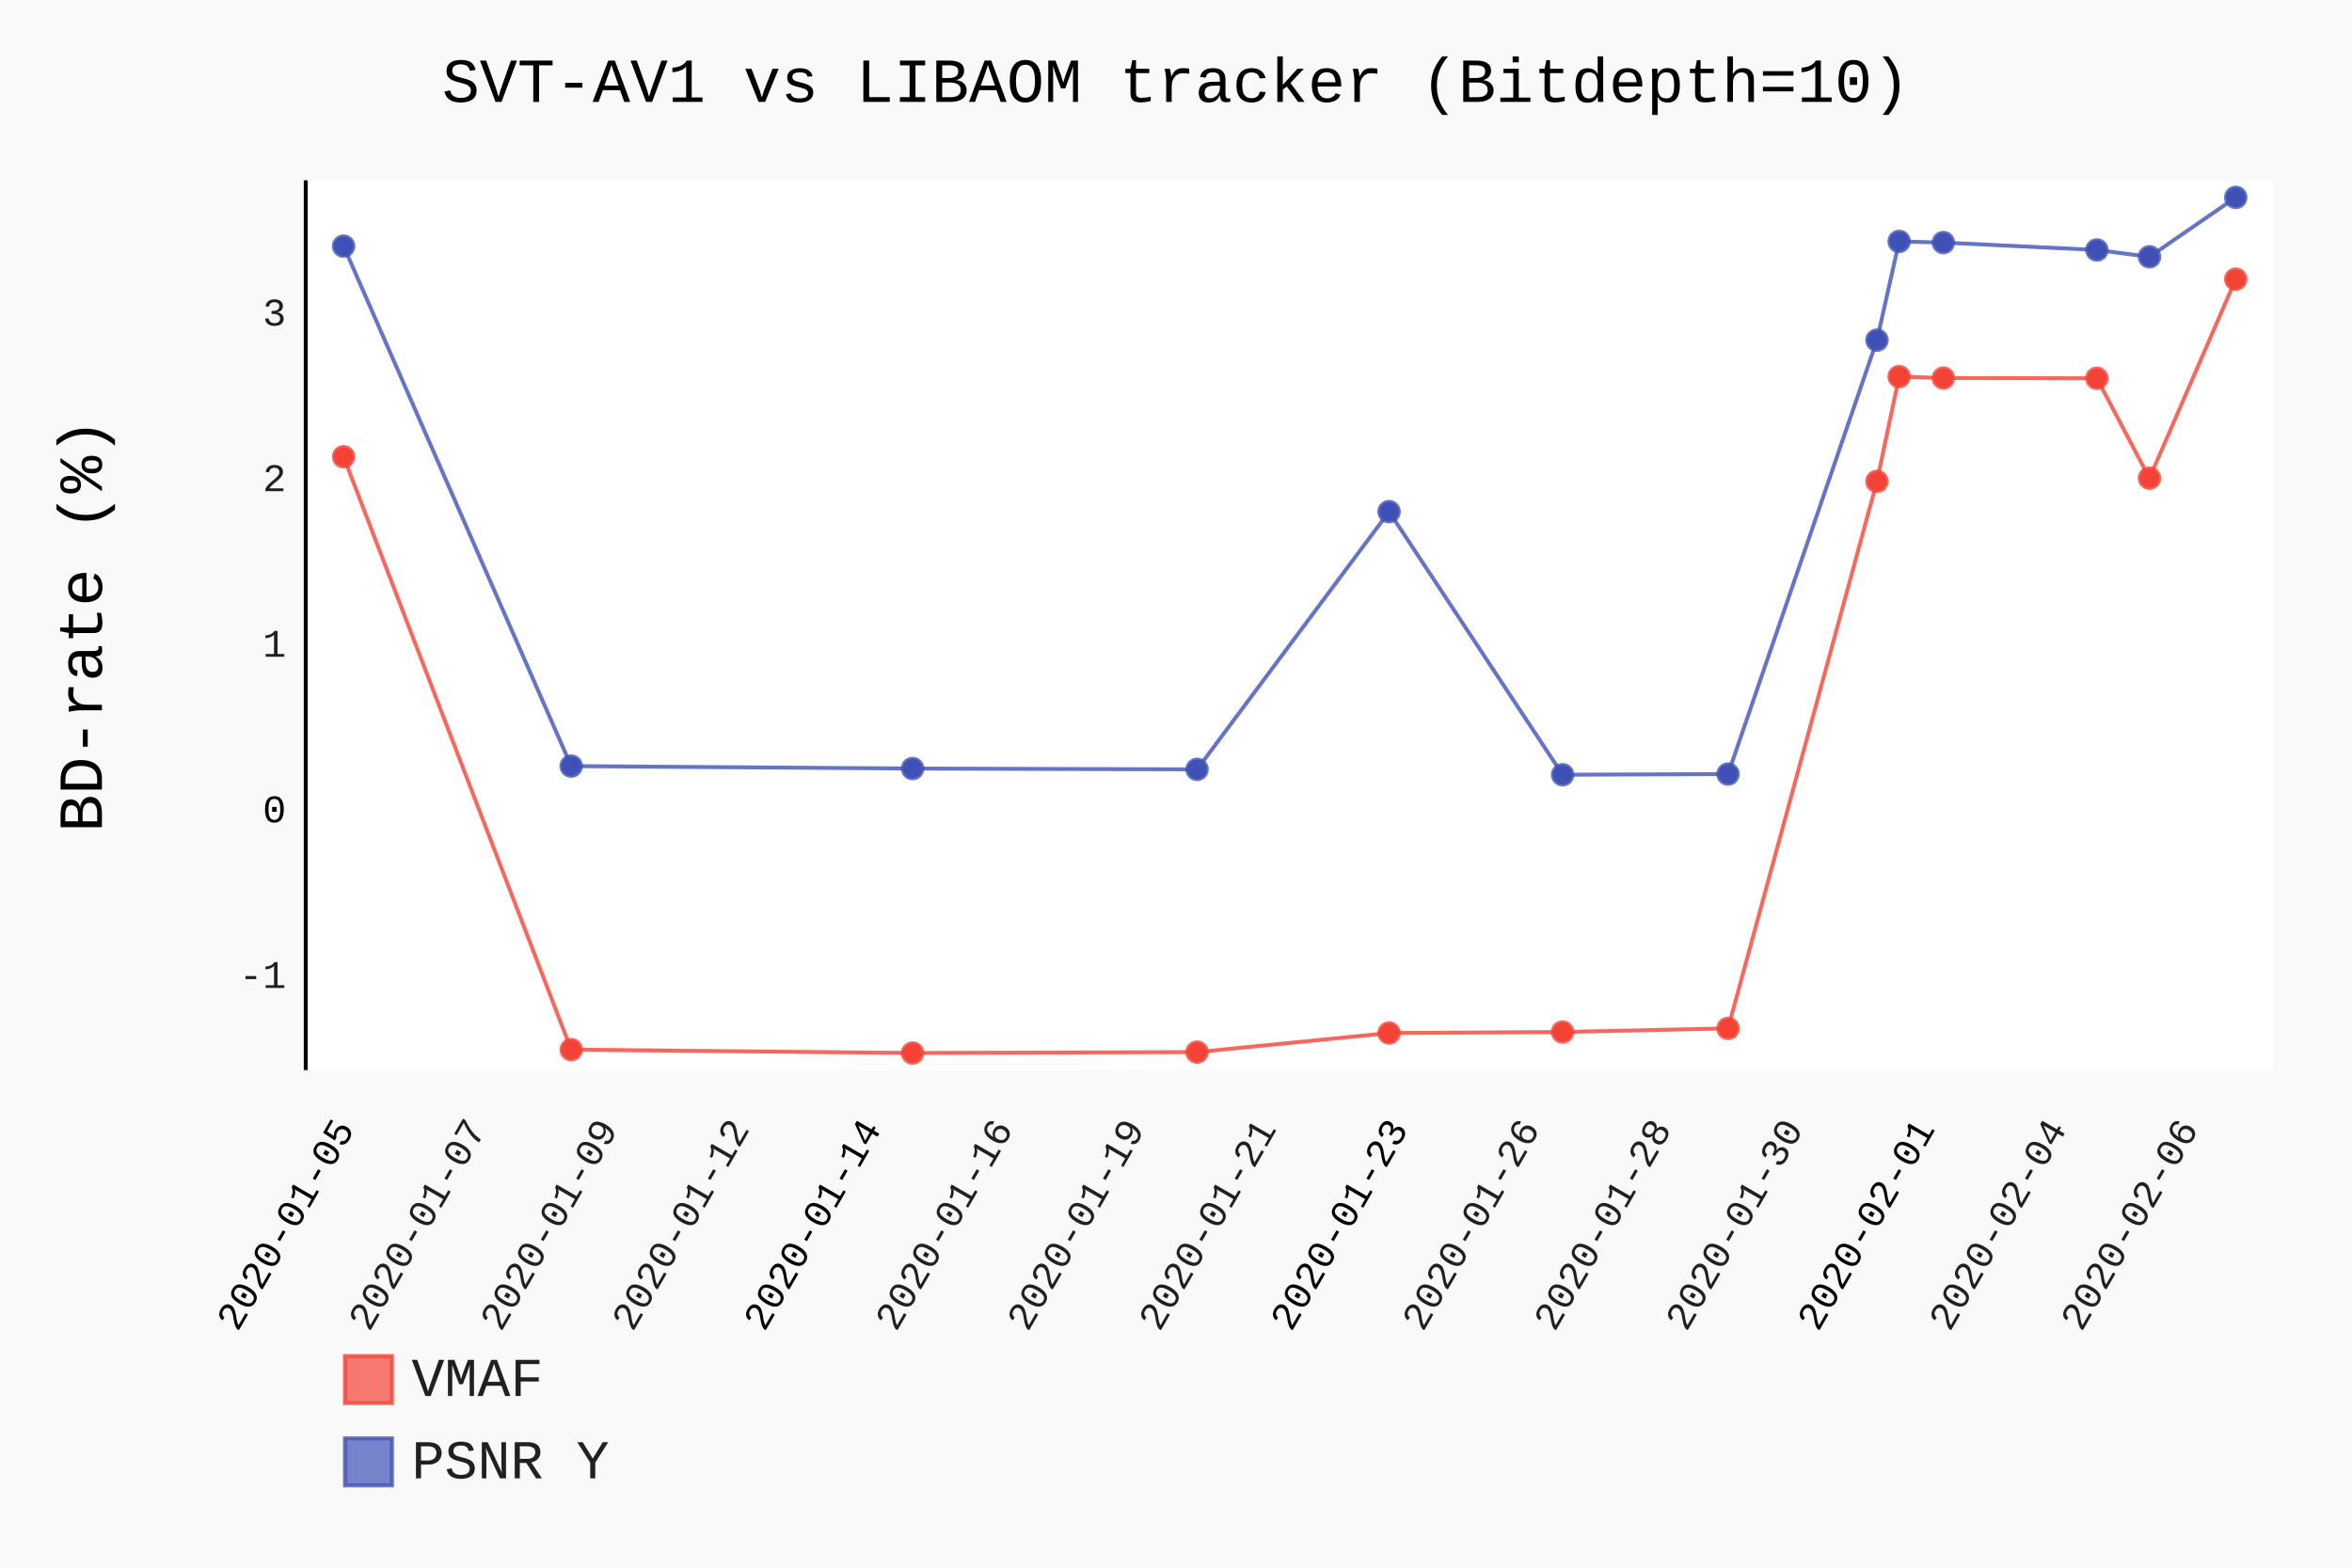
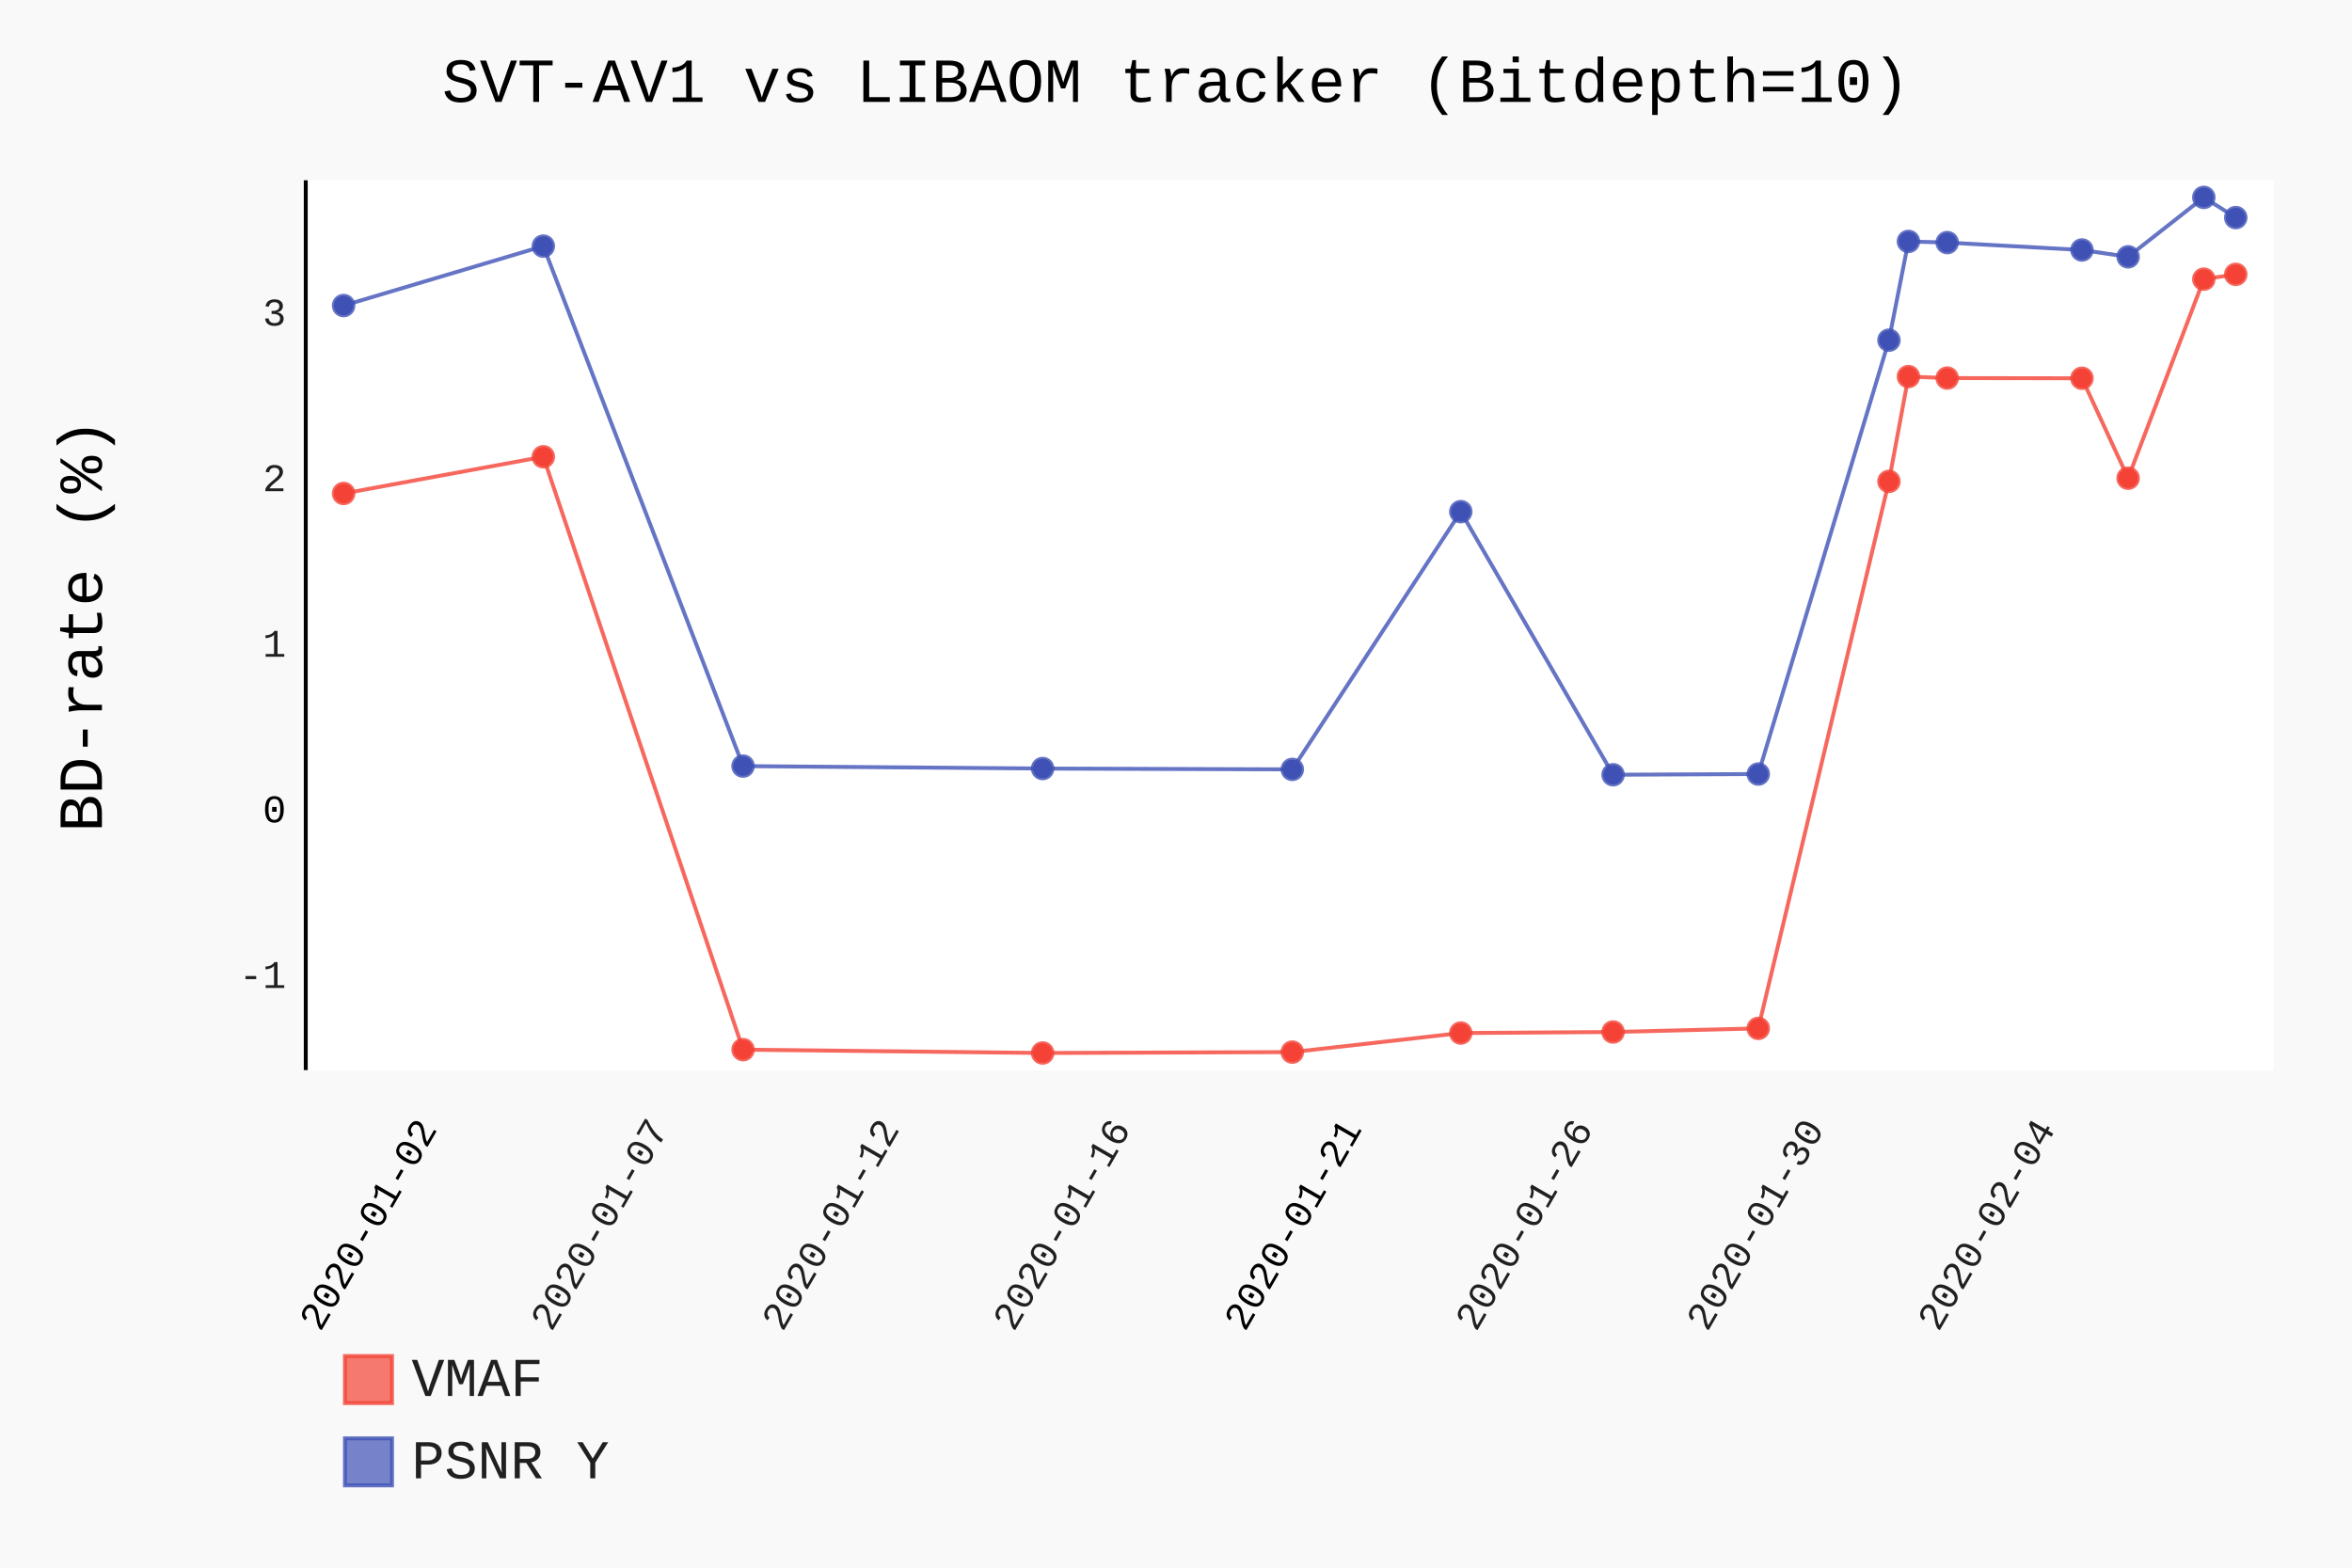
- <svg xmlns="http://www.w3.org/2000/svg" class="pygal-chart" id="chart-68309235-54a1-4583-9230-b9ce9e7ae6e4" viewBox="0 0 600 400">
+ <svg xmlns="http://www.w3.org/2000/svg" class="pygal-chart" id="chart-0b70dc48-b1f4-4b4c-89ce-348d489f2550" viewBox="0 0 600 400">
  <defs>
-     <style type="text/css">#chart-68309235-54a1-4583-9230-b9ce9e7ae6e4{-webkit-user-select:none;-webkit-font-smoothing:antialiased;font-family:Consolas,"Liberation Mono",Menlo,Courier,monospace}#chart-68309235-54a1-4583-9230-b9ce9e7ae6e4 .title{font-family:Consolas,"Liberation Mono",Menlo,Courier,monospace;font-size:16px}#chart-68309235-54a1-4583-9230-b9ce9e7ae6e4 .legends .legend text{font-family:Consolas,"Liberation Mono",Menlo,Courier,monospace;font-size:14px}#chart-68309235-54a1-4583-9230-b9ce9e7ae6e4 .axis text{font-family:Consolas,"Liberation Mono",Menlo,Courier,monospace;font-size:10px}#chart-68309235-54a1-4583-9230-b9ce9e7ae6e4 .axis text.major{font-family:Consolas,"Liberation Mono",Menlo,Courier,monospace;font-size:10px}#chart-68309235-54a1-4583-9230-b9ce9e7ae6e4 .text-overlay text.value{font-family:Consolas,"Liberation Mono",Menlo,Courier,monospace;font-size:16px}#chart-68309235-54a1-4583-9230-b9ce9e7ae6e4 .text-overlay text.label{font-family:Consolas,"Liberation Mono",Menlo,Courier,monospace;font-size:10px}#chart-68309235-54a1-4583-9230-b9ce9e7ae6e4 .tooltip{font-family:Consolas,"Liberation Mono",Menlo,Courier,monospace;font-size:14px}#chart-68309235-54a1-4583-9230-b9ce9e7ae6e4 text.no_data{font-family:Consolas,"Liberation Mono",Menlo,Courier,monospace;font-size:64px}
- #chart-68309235-54a1-4583-9230-b9ce9e7ae6e4{background-color:rgba(249,249,249,1)}#chart-68309235-54a1-4583-9230-b9ce9e7ae6e4 path,#chart-68309235-54a1-4583-9230-b9ce9e7ae6e4 line,#chart-68309235-54a1-4583-9230-b9ce9e7ae6e4 rect,#chart-68309235-54a1-4583-9230-b9ce9e7ae6e4 circle{-webkit-transition:150ms;-moz-transition:150ms;transition:150ms}#chart-68309235-54a1-4583-9230-b9ce9e7ae6e4 .graph &gt; .background{fill:rgba(249,249,249,1)}#chart-68309235-54a1-4583-9230-b9ce9e7ae6e4 .plot &gt; .background{fill:rgba(255,255,255,1)}#chart-68309235-54a1-4583-9230-b9ce9e7ae6e4 .graph{fill:rgba(0,0,0,.87)}#chart-68309235-54a1-4583-9230-b9ce9e7ae6e4 text.no_data{fill:rgba(0,0,0,1)}#chart-68309235-54a1-4583-9230-b9ce9e7ae6e4 .title{fill:rgba(0,0,0,1)}#chart-68309235-54a1-4583-9230-b9ce9e7ae6e4 .legends .legend text{fill:rgba(0,0,0,.87)}#chart-68309235-54a1-4583-9230-b9ce9e7ae6e4 .legends .legend:hover text{fill:rgba(0,0,0,1)}#chart-68309235-54a1-4583-9230-b9ce9e7ae6e4 .axis .line{stroke:rgba(0,0,0,1)}#chart-68309235-54a1-4583-9230-b9ce9e7ae6e4 .axis .guide.line{stroke:rgba(0,0,0,.54)}#chart-68309235-54a1-4583-9230-b9ce9e7ae6e4 .axis .major.line{stroke:rgba(0,0,0,.87)}#chart-68309235-54a1-4583-9230-b9ce9e7ae6e4 .axis text.major{fill:rgba(0,0,0,1)}#chart-68309235-54a1-4583-9230-b9ce9e7ae6e4 .axis.y .guides:hover .guide.line,#chart-68309235-54a1-4583-9230-b9ce9e7ae6e4 .line-graph .axis.x .guides:hover .guide.line,#chart-68309235-54a1-4583-9230-b9ce9e7ae6e4 .stackedline-graph .axis.x .guides:hover .guide.line,#chart-68309235-54a1-4583-9230-b9ce9e7ae6e4 .xy-graph .axis.x .guides:hover .guide.line{stroke:rgba(0,0,0,1)}#chart-68309235-54a1-4583-9230-b9ce9e7ae6e4 .axis .guides:hover text{fill:rgba(0,0,0,1)}#chart-68309235-54a1-4583-9230-b9ce9e7ae6e4 .reactive{fill-opacity:.7;stroke-opacity:.8}#chart-68309235-54a1-4583-9230-b9ce9e7ae6e4 .ci{stroke:rgba(0,0,0,.87)}#chart-68309235-54a1-4583-9230-b9ce9e7ae6e4 .reactive.active,#chart-68309235-54a1-4583-9230-b9ce9e7ae6e4 .active .reactive{fill-opacity:.8;stroke-opacity:.9;stroke-width:4}#chart-68309235-54a1-4583-9230-b9ce9e7ae6e4 .ci .reactive.active{stroke-width:1.5}#chart-68309235-54a1-4583-9230-b9ce9e7ae6e4 .series text{fill:rgba(0,0,0,1)}#chart-68309235-54a1-4583-9230-b9ce9e7ae6e4 .tooltip rect{fill:rgba(255,255,255,1);stroke:rgba(0,0,0,1);-webkit-transition:opacity 150ms;-moz-transition:opacity 150ms;transition:opacity 150ms}#chart-68309235-54a1-4583-9230-b9ce9e7ae6e4 .tooltip .label{fill:rgba(0,0,0,.87)}#chart-68309235-54a1-4583-9230-b9ce9e7ae6e4 .tooltip .label{fill:rgba(0,0,0,.87)}#chart-68309235-54a1-4583-9230-b9ce9e7ae6e4 .tooltip .legend{font-size:.8em;fill:rgba(0,0,0,.54)}#chart-68309235-54a1-4583-9230-b9ce9e7ae6e4 .tooltip .x_label{font-size:.6em;fill:rgba(0,0,0,1)}#chart-68309235-54a1-4583-9230-b9ce9e7ae6e4 .tooltip .xlink{font-size:.5em;text-decoration:underline}#chart-68309235-54a1-4583-9230-b9ce9e7ae6e4 .tooltip .value{font-size:1.5em}#chart-68309235-54a1-4583-9230-b9ce9e7ae6e4 .bound{font-size:.5em}#chart-68309235-54a1-4583-9230-b9ce9e7ae6e4 .max-value{font-size:.75em;fill:rgba(0,0,0,.54)}#chart-68309235-54a1-4583-9230-b9ce9e7ae6e4 .map-element{fill:rgba(255,255,255,1);stroke:rgba(0,0,0,.54) !important}#chart-68309235-54a1-4583-9230-b9ce9e7ae6e4 .map-element .reactive{fill-opacity:inherit;stroke-opacity:inherit}#chart-68309235-54a1-4583-9230-b9ce9e7ae6e4 .color-0,#chart-68309235-54a1-4583-9230-b9ce9e7ae6e4 .color-0 a:visited{stroke:#F44336;fill:#F44336}#chart-68309235-54a1-4583-9230-b9ce9e7ae6e4 .color-1,#chart-68309235-54a1-4583-9230-b9ce9e7ae6e4 .color-1 a:visited{stroke:#3F51B5;fill:#3F51B5}#chart-68309235-54a1-4583-9230-b9ce9e7ae6e4 .text-overlay .color-0 text{fill:black}#chart-68309235-54a1-4583-9230-b9ce9e7ae6e4 .text-overlay .color-1 text{fill:black}
- #chart-68309235-54a1-4583-9230-b9ce9e7ae6e4 text.no_data{text-anchor:middle}#chart-68309235-54a1-4583-9230-b9ce9e7ae6e4 .guide.line{fill:none}#chart-68309235-54a1-4583-9230-b9ce9e7ae6e4 .centered{text-anchor:middle}#chart-68309235-54a1-4583-9230-b9ce9e7ae6e4 .title{text-anchor:middle}#chart-68309235-54a1-4583-9230-b9ce9e7ae6e4 .legends .legend text{fill-opacity:1}#chart-68309235-54a1-4583-9230-b9ce9e7ae6e4 .axis.x text{text-anchor:middle}#chart-68309235-54a1-4583-9230-b9ce9e7ae6e4 .axis.x:not(.web) text[transform]{text-anchor:start}#chart-68309235-54a1-4583-9230-b9ce9e7ae6e4 .axis.x:not(.web) text[transform].backwards{text-anchor:end}#chart-68309235-54a1-4583-9230-b9ce9e7ae6e4 .axis.y text{text-anchor:end}#chart-68309235-54a1-4583-9230-b9ce9e7ae6e4 .axis.y text[transform].backwards{text-anchor:start}#chart-68309235-54a1-4583-9230-b9ce9e7ae6e4 .axis.y2 text{text-anchor:start}#chart-68309235-54a1-4583-9230-b9ce9e7ae6e4 .axis.y2 text[transform].backwards{text-anchor:end}#chart-68309235-54a1-4583-9230-b9ce9e7ae6e4 .axis .guide.line{stroke-dasharray:4,4}#chart-68309235-54a1-4583-9230-b9ce9e7ae6e4 .axis .major.guide.line{stroke-dasharray:6,6}#chart-68309235-54a1-4583-9230-b9ce9e7ae6e4 .horizontal .axis.y .guide.line,#chart-68309235-54a1-4583-9230-b9ce9e7ae6e4 .horizontal .axis.y2 .guide.line,#chart-68309235-54a1-4583-9230-b9ce9e7ae6e4 .vertical .axis.x .guide.line{opacity:0}#chart-68309235-54a1-4583-9230-b9ce9e7ae6e4 .horizontal .axis.always_show .guide.line,#chart-68309235-54a1-4583-9230-b9ce9e7ae6e4 .vertical .axis.always_show .guide.line{opacity:1 !important}#chart-68309235-54a1-4583-9230-b9ce9e7ae6e4 .axis.y .guides:hover .guide.line,#chart-68309235-54a1-4583-9230-b9ce9e7ae6e4 .axis.y2 .guides:hover .guide.line,#chart-68309235-54a1-4583-9230-b9ce9e7ae6e4 .axis.x .guides:hover .guide.line{opacity:1}#chart-68309235-54a1-4583-9230-b9ce9e7ae6e4 .axis .guides:hover text{opacity:1}#chart-68309235-54a1-4583-9230-b9ce9e7ae6e4 .nofill{fill:none}#chart-68309235-54a1-4583-9230-b9ce9e7ae6e4 .subtle-fill{fill-opacity:.2}#chart-68309235-54a1-4583-9230-b9ce9e7ae6e4 .dot{stroke-width:1px;fill-opacity:1}#chart-68309235-54a1-4583-9230-b9ce9e7ae6e4 .dot.active{stroke-width:5px}#chart-68309235-54a1-4583-9230-b9ce9e7ae6e4 .dot.negative{fill:transparent}#chart-68309235-54a1-4583-9230-b9ce9e7ae6e4 text,#chart-68309235-54a1-4583-9230-b9ce9e7ae6e4 tspan{stroke:none !important}#chart-68309235-54a1-4583-9230-b9ce9e7ae6e4 .series text.active{opacity:1}#chart-68309235-54a1-4583-9230-b9ce9e7ae6e4 .tooltip rect{fill-opacity:.95;stroke-width:.5}#chart-68309235-54a1-4583-9230-b9ce9e7ae6e4 .tooltip text{fill-opacity:1}#chart-68309235-54a1-4583-9230-b9ce9e7ae6e4 .showable{visibility:hidden}#chart-68309235-54a1-4583-9230-b9ce9e7ae6e4 .showable.shown{visibility:visible}#chart-68309235-54a1-4583-9230-b9ce9e7ae6e4 .gauge-background{fill:rgba(229,229,229,1);stroke:none}#chart-68309235-54a1-4583-9230-b9ce9e7ae6e4 .bg-lines{stroke:rgba(249,249,249,1);stroke-width:2px}</style>
+     <style type="text/css">#chart-0b70dc48-b1f4-4b4c-89ce-348d489f2550{-webkit-user-select:none;-webkit-font-smoothing:antialiased;font-family:Consolas,"Liberation Mono",Menlo,Courier,monospace}#chart-0b70dc48-b1f4-4b4c-89ce-348d489f2550 .title{font-family:Consolas,"Liberation Mono",Menlo,Courier,monospace;font-size:16px}#chart-0b70dc48-b1f4-4b4c-89ce-348d489f2550 .legends .legend text{font-family:Consolas,"Liberation Mono",Menlo,Courier,monospace;font-size:14px}#chart-0b70dc48-b1f4-4b4c-89ce-348d489f2550 .axis text{font-family:Consolas,"Liberation Mono",Menlo,Courier,monospace;font-size:10px}#chart-0b70dc48-b1f4-4b4c-89ce-348d489f2550 .axis text.major{font-family:Consolas,"Liberation Mono",Menlo,Courier,monospace;font-size:10px}#chart-0b70dc48-b1f4-4b4c-89ce-348d489f2550 .text-overlay text.value{font-family:Consolas,"Liberation Mono",Menlo,Courier,monospace;font-size:16px}#chart-0b70dc48-b1f4-4b4c-89ce-348d489f2550 .text-overlay text.label{font-family:Consolas,"Liberation Mono",Menlo,Courier,monospace;font-size:10px}#chart-0b70dc48-b1f4-4b4c-89ce-348d489f2550 .tooltip{font-family:Consolas,"Liberation Mono",Menlo,Courier,monospace;font-size:14px}#chart-0b70dc48-b1f4-4b4c-89ce-348d489f2550 text.no_data{font-family:Consolas,"Liberation Mono",Menlo,Courier,monospace;font-size:64px}
+ #chart-0b70dc48-b1f4-4b4c-89ce-348d489f2550{background-color:rgba(249,249,249,1)}#chart-0b70dc48-b1f4-4b4c-89ce-348d489f2550 path,#chart-0b70dc48-b1f4-4b4c-89ce-348d489f2550 line,#chart-0b70dc48-b1f4-4b4c-89ce-348d489f2550 rect,#chart-0b70dc48-b1f4-4b4c-89ce-348d489f2550 circle{-webkit-transition:150ms;-moz-transition:150ms;transition:150ms}#chart-0b70dc48-b1f4-4b4c-89ce-348d489f2550 .graph &gt; .background{fill:rgba(249,249,249,1)}#chart-0b70dc48-b1f4-4b4c-89ce-348d489f2550 .plot &gt; .background{fill:rgba(255,255,255,1)}#chart-0b70dc48-b1f4-4b4c-89ce-348d489f2550 .graph{fill:rgba(0,0,0,.87)}#chart-0b70dc48-b1f4-4b4c-89ce-348d489f2550 text.no_data{fill:rgba(0,0,0,1)}#chart-0b70dc48-b1f4-4b4c-89ce-348d489f2550 .title{fill:rgba(0,0,0,1)}#chart-0b70dc48-b1f4-4b4c-89ce-348d489f2550 .legends .legend text{fill:rgba(0,0,0,.87)}#chart-0b70dc48-b1f4-4b4c-89ce-348d489f2550 .legends .legend:hover text{fill:rgba(0,0,0,1)}#chart-0b70dc48-b1f4-4b4c-89ce-348d489f2550 .axis .line{stroke:rgba(0,0,0,1)}#chart-0b70dc48-b1f4-4b4c-89ce-348d489f2550 .axis .guide.line{stroke:rgba(0,0,0,.54)}#chart-0b70dc48-b1f4-4b4c-89ce-348d489f2550 .axis .major.line{stroke:rgba(0,0,0,.87)}#chart-0b70dc48-b1f4-4b4c-89ce-348d489f2550 .axis text.major{fill:rgba(0,0,0,1)}#chart-0b70dc48-b1f4-4b4c-89ce-348d489f2550 .axis.y .guides:hover .guide.line,#chart-0b70dc48-b1f4-4b4c-89ce-348d489f2550 .line-graph .axis.x .guides:hover .guide.line,#chart-0b70dc48-b1f4-4b4c-89ce-348d489f2550 .stackedline-graph .axis.x .guides:hover .guide.line,#chart-0b70dc48-b1f4-4b4c-89ce-348d489f2550 .xy-graph .axis.x .guides:hover .guide.line{stroke:rgba(0,0,0,1)}#chart-0b70dc48-b1f4-4b4c-89ce-348d489f2550 .axis .guides:hover text{fill:rgba(0,0,0,1)}#chart-0b70dc48-b1f4-4b4c-89ce-348d489f2550 .reactive{fill-opacity:.7;stroke-opacity:.8}#chart-0b70dc48-b1f4-4b4c-89ce-348d489f2550 .ci{stroke:rgba(0,0,0,.87)}#chart-0b70dc48-b1f4-4b4c-89ce-348d489f2550 .reactive.active,#chart-0b70dc48-b1f4-4b4c-89ce-348d489f2550 .active .reactive{fill-opacity:.8;stroke-opacity:.9;stroke-width:4}#chart-0b70dc48-b1f4-4b4c-89ce-348d489f2550 .ci .reactive.active{stroke-width:1.5}#chart-0b70dc48-b1f4-4b4c-89ce-348d489f2550 .series text{fill:rgba(0,0,0,1)}#chart-0b70dc48-b1f4-4b4c-89ce-348d489f2550 .tooltip rect{fill:rgba(255,255,255,1);stroke:rgba(0,0,0,1);-webkit-transition:opacity 150ms;-moz-transition:opacity 150ms;transition:opacity 150ms}#chart-0b70dc48-b1f4-4b4c-89ce-348d489f2550 .tooltip .label{fill:rgba(0,0,0,.87)}#chart-0b70dc48-b1f4-4b4c-89ce-348d489f2550 .tooltip .label{fill:rgba(0,0,0,.87)}#chart-0b70dc48-b1f4-4b4c-89ce-348d489f2550 .tooltip .legend{font-size:.8em;fill:rgba(0,0,0,.54)}#chart-0b70dc48-b1f4-4b4c-89ce-348d489f2550 .tooltip .x_label{font-size:.6em;fill:rgba(0,0,0,1)}#chart-0b70dc48-b1f4-4b4c-89ce-348d489f2550 .tooltip .xlink{font-size:.5em;text-decoration:underline}#chart-0b70dc48-b1f4-4b4c-89ce-348d489f2550 .tooltip .value{font-size:1.5em}#chart-0b70dc48-b1f4-4b4c-89ce-348d489f2550 .bound{font-size:.5em}#chart-0b70dc48-b1f4-4b4c-89ce-348d489f2550 .max-value{font-size:.75em;fill:rgba(0,0,0,.54)}#chart-0b70dc48-b1f4-4b4c-89ce-348d489f2550 .map-element{fill:rgba(255,255,255,1);stroke:rgba(0,0,0,.54) !important}#chart-0b70dc48-b1f4-4b4c-89ce-348d489f2550 .map-element .reactive{fill-opacity:inherit;stroke-opacity:inherit}#chart-0b70dc48-b1f4-4b4c-89ce-348d489f2550 .color-0,#chart-0b70dc48-b1f4-4b4c-89ce-348d489f2550 .color-0 a:visited{stroke:#F44336;fill:#F44336}#chart-0b70dc48-b1f4-4b4c-89ce-348d489f2550 .color-1,#chart-0b70dc48-b1f4-4b4c-89ce-348d489f2550 .color-1 a:visited{stroke:#3F51B5;fill:#3F51B5}#chart-0b70dc48-b1f4-4b4c-89ce-348d489f2550 .text-overlay .color-0 text{fill:black}#chart-0b70dc48-b1f4-4b4c-89ce-348d489f2550 .text-overlay .color-1 text{fill:black}
+ #chart-0b70dc48-b1f4-4b4c-89ce-348d489f2550 text.no_data{text-anchor:middle}#chart-0b70dc48-b1f4-4b4c-89ce-348d489f2550 .guide.line{fill:none}#chart-0b70dc48-b1f4-4b4c-89ce-348d489f2550 .centered{text-anchor:middle}#chart-0b70dc48-b1f4-4b4c-89ce-348d489f2550 .title{text-anchor:middle}#chart-0b70dc48-b1f4-4b4c-89ce-348d489f2550 .legends .legend text{fill-opacity:1}#chart-0b70dc48-b1f4-4b4c-89ce-348d489f2550 .axis.x text{text-anchor:middle}#chart-0b70dc48-b1f4-4b4c-89ce-348d489f2550 .axis.x:not(.web) text[transform]{text-anchor:start}#chart-0b70dc48-b1f4-4b4c-89ce-348d489f2550 .axis.x:not(.web) text[transform].backwards{text-anchor:end}#chart-0b70dc48-b1f4-4b4c-89ce-348d489f2550 .axis.y text{text-anchor:end}#chart-0b70dc48-b1f4-4b4c-89ce-348d489f2550 .axis.y text[transform].backwards{text-anchor:start}#chart-0b70dc48-b1f4-4b4c-89ce-348d489f2550 .axis.y2 text{text-anchor:start}#chart-0b70dc48-b1f4-4b4c-89ce-348d489f2550 .axis.y2 text[transform].backwards{text-anchor:end}#chart-0b70dc48-b1f4-4b4c-89ce-348d489f2550 .axis .guide.line{stroke-dasharray:4,4}#chart-0b70dc48-b1f4-4b4c-89ce-348d489f2550 .axis .major.guide.line{stroke-dasharray:6,6}#chart-0b70dc48-b1f4-4b4c-89ce-348d489f2550 .horizontal .axis.y .guide.line,#chart-0b70dc48-b1f4-4b4c-89ce-348d489f2550 .horizontal .axis.y2 .guide.line,#chart-0b70dc48-b1f4-4b4c-89ce-348d489f2550 .vertical .axis.x .guide.line{opacity:0}#chart-0b70dc48-b1f4-4b4c-89ce-348d489f2550 .horizontal .axis.always_show .guide.line,#chart-0b70dc48-b1f4-4b4c-89ce-348d489f2550 .vertical .axis.always_show .guide.line{opacity:1 !important}#chart-0b70dc48-b1f4-4b4c-89ce-348d489f2550 .axis.y .guides:hover .guide.line,#chart-0b70dc48-b1f4-4b4c-89ce-348d489f2550 .axis.y2 .guides:hover .guide.line,#chart-0b70dc48-b1f4-4b4c-89ce-348d489f2550 .axis.x .guides:hover .guide.line{opacity:1}#chart-0b70dc48-b1f4-4b4c-89ce-348d489f2550 .axis .guides:hover text{opacity:1}#chart-0b70dc48-b1f4-4b4c-89ce-348d489f2550 .nofill{fill:none}#chart-0b70dc48-b1f4-4b4c-89ce-348d489f2550 .subtle-fill{fill-opacity:.2}#chart-0b70dc48-b1f4-4b4c-89ce-348d489f2550 .dot{stroke-width:1px;fill-opacity:1}#chart-0b70dc48-b1f4-4b4c-89ce-348d489f2550 .dot.active{stroke-width:5px}#chart-0b70dc48-b1f4-4b4c-89ce-348d489f2550 .dot.negative{fill:transparent}#chart-0b70dc48-b1f4-4b4c-89ce-348d489f2550 text,#chart-0b70dc48-b1f4-4b4c-89ce-348d489f2550 tspan{stroke:none !important}#chart-0b70dc48-b1f4-4b4c-89ce-348d489f2550 .series text.active{opacity:1}#chart-0b70dc48-b1f4-4b4c-89ce-348d489f2550 .tooltip rect{fill-opacity:.95;stroke-width:.5}#chart-0b70dc48-b1f4-4b4c-89ce-348d489f2550 .tooltip text{fill-opacity:1}#chart-0b70dc48-b1f4-4b4c-89ce-348d489f2550 .showable{visibility:hidden}#chart-0b70dc48-b1f4-4b4c-89ce-348d489f2550 .showable.shown{visibility:visible}#chart-0b70dc48-b1f4-4b4c-89ce-348d489f2550 .gauge-background{fill:rgba(229,229,229,1);stroke:none}#chart-0b70dc48-b1f4-4b4c-89ce-348d489f2550 .bg-lines{stroke:rgba(249,249,249,1);stroke-width:2px}</style>
  </defs>
  <g class="graph datetimeline-graph vertical">
    <rect class="background" height="400" width="600" x="0" y="0" />
    <g class="plot" transform="translate(78, 46)">
      <rect class="background" height="227.038" width="502.0" x="0" y="0" />
      <g class="axis y">
        <g class="guides">
          <text class="" x="-5" y="206.082">-1</text>
        </g>
        <g class="guides">
          <text class="major" x="-5" y="163.829">0</text>
        </g>
        <g class="guides">
          <text class="" x="-5" y="121.575">1</text>
        </g>
        <g class="guides">
          <text class="" x="-5" y="79.322">2</text>
        </g>
        <g class="guides">
          <text class="" x="-5" y="37.068">3</text>
        </g>
      </g>
      <g class="axis x">
        <path class="line" d="M0 0 v227.038" />
        <g class="guides">
-           <path class="major guide line" d="M12.611 0 v227.038" />
-           <text class="major backwards" transform="rotate(300 12.61057 242.0385)" x="12.611" y="242.038">2020-01-05</text>
+           <path class="major guide line" d="M33.714 0 v227.038" />
+           <text class="major backwards" transform="rotate(300 33.71392 242.0385)" x="33.714" y="242.038">2020-01-02</text>
        </g>
        <g class="guides">
-           <path class="guide line" d="M46.21 0 v227.038" />
-           <text class="backwards" transform="rotate(300 46.20966 242.0385)" x="46.21" y="242.038">2020-01-07</text>
+           <path class="guide line" d="M92.685 0 v227.038" />
+           <text class="backwards" transform="rotate(300 92.68467 242.0385)" x="92.685" y="242.038">2020-01-07</text>
        </g>
        <g class="guides">
-           <path class="guide line" d="M79.809 0 v227.038" />
-           <text class="backwards" transform="rotate(300 79.80875 242.0385)" x="79.809" y="242.038">2020-01-09</text>
+           <path class="guide line" d="M151.655 0 v227.038" />
+           <text class="backwards" transform="rotate(300 151.6554 242.0385)" x="151.655" y="242.038">2020-01-12</text>
        </g>
        <g class="guides">
-           <path class="guide line" d="M113.408 0 v227.038" />
-           <text class="backwards" transform="rotate(300 113.4078 242.0385)" x="113.408" y="242.038">2020-01-12</text>
+           <path class="guide line" d="M210.626 0 v227.038" />
+           <text class="backwards" transform="rotate(300 210.6262 242.0385)" x="210.626" y="242.038">2020-01-16</text>
        </g>
        <g class="guides">
-           <path class="major guide line" d="M147.007 0 v227.038" />
-           <text class="major backwards" transform="rotate(300 147.0069 242.0385)" x="147.007" y="242.038">2020-01-14</text>
+           <path class="major guide line" d="M269.597 0 v227.038" />
+           <text class="major backwards" transform="rotate(300 269.5969 242.0385)" x="269.597" y="242.038">2020-01-21</text>
        </g>
        <g class="guides">
-           <path class="guide line" d="M180.606 0 v227.038" />
-           <text class="backwards" transform="rotate(300 180.606 242.0385)" x="180.606" y="242.038">2020-01-16</text>
+           <path class="guide line" d="M328.568 0 v227.038" />
+           <text class="backwards" transform="rotate(300 328.5677 242.0385)" x="328.568" y="242.038">2020-01-26</text>
        </g>
        <g class="guides">
-           <path class="guide line" d="M214.205 0 v227.038" />
-           <text class="backwards" transform="rotate(300 214.2051 242.0385)" x="214.205" y="242.038">2020-01-19</text>
+           <path class="guide line" d="M387.538 0 v227.038" />
+           <text class="backwards" transform="rotate(300 387.5385 242.0385)" x="387.538" y="242.038">2020-01-30</text>
        </g>
        <g class="guides">
-           <path class="guide line" d="M247.804 0 v227.038" />
-           <text class="backwards" transform="rotate(300 247.8042 242.0385)" x="247.804" y="242.038">2020-01-21</text>
-         </g>
-         <g class="guides">
-           <path class="major guide line" d="M281.403 0 v227.038" />
-           <text class="major backwards" transform="rotate(300 281.4033 242.0385)" x="281.403" y="242.038">2020-01-23</text>
-         </g>
-         <g class="guides">
-           <path class="guide line" d="M315.002 0 v227.038" />
-           <text class="backwards" transform="rotate(300 315.0024 242.0385)" x="315.002" y="242.038">2020-01-26</text>
-         </g>
-         <g class="guides">
-           <path class="guide line" d="M348.602 0 v227.038" />
-           <text class="backwards" transform="rotate(300 348.6015 242.0385)" x="348.602" y="242.038">2020-01-28</text>
-         </g>
-         <g class="guides">
-           <path class="guide line" d="M382.201 0 v227.038" />
-           <text class="backwards" transform="rotate(300 382.2006 242.0385)" x="382.201" y="242.038">2020-01-30</text>
-         </g>
-         <g class="guides">
-           <path class="major guide line" d="M415.8 0 v227.038" />
-           <text class="major backwards" transform="rotate(300 415.7997 242.0385)" x="415.8" y="242.038">2020-02-01</text>
-         </g>
-         <g class="guides">
-           <path class="guide line" d="M449.399 0 v227.038" />
-           <text class="backwards" transform="rotate(300 449.3988 242.0385)" x="449.399" y="242.038">2020-02-04</text>
-         </g>
-         <g class="guides">
-           <path class="guide line" d="M482.998 0 v227.038" />
-           <text class="backwards" transform="rotate(300 482.9979 242.0385)" x="482.998" y="242.038">2020-02-06</text>
+           <path class="guide line" d="M446.509 0 v227.038" />
+           <text class="backwards" transform="rotate(300 446.5092 242.0385)" x="446.509" y="242.038">2020-02-04</text>
        </g>
      </g>
      <g class="series serie-0 color-0">
-         <path class="line reactive nofill" d="M9.654 70.546 L67.713 221.823 154.802 222.672 227.376 222.445 276.352 217.581 320.626 217.317 362.829 216.4 400.816 76.831 406.473 50.084 417.754 50.468 456.92 50.518 470.339 76.012 492.346 25.226" />
+         <path class="line reactive nofill" d="M9.654 79.909 L60.605 70.546 111.555 221.823 187.981 222.672 251.67 222.445 294.649 217.581 333.502 217.317 370.538 216.4 403.874 76.831 408.839 50.084 418.739 50.468 453.11 50.518 464.886 76.012 484.198 25.226 492.346 24.004" />
      </g>
      <g class="series serie-1 color-1">
-         <path class="line reactive nofill" d="M9.654 16.799 L67.713 149.473 154.802 150.096 227.376 150.311 276.352 84.55 320.626 151.677 362.829 151.502 400.816 40.798 406.473 15.602 417.754 15.896 456.92 17.783 470.339 19.527 492.346 4.366" />
+         <path class="line reactive nofill" d="M9.654 31.965 L60.605 16.799 111.555 149.473 187.981 150.096 251.67 150.311 294.649 84.55 333.502 151.677 370.538 151.502 403.874 40.798 408.839 15.602 418.739 15.896 453.11 17.783 464.886 19.527 484.198 4.366 492.346 9.518" />
      </g>
    </g>
    <g class="titles">
      <text class="title plot_title" x="300.0" y="26">SVT-AV1 vs LIBAOM tracker (Bitdepth=10)</text>
      <text class="title" transform="rotate(-90 0 159.5192)" x="0" y="185.519">BD-rate (%)</text>
    </g>
    <g class="plot overlay" transform="translate(78, 46)">
      <g class="series serie-0 color-0">
        <g class="dots">
-           <circle class="dot reactive tooltip-trigger" cx="9.654" cy="70.545" r="2.5" />
+           <circle class="dot reactive tooltip-trigger" cx="9.654" cy="79.909" r="2.5" />
        </g>
        <g class="dots">
-           <circle class="dot reactive tooltip-trigger" cx="67.713" cy="221.823" r="2.5" />
+           <circle class="dot reactive tooltip-trigger" cx="60.605" cy="70.545" r="2.5" />
        </g>
        <g class="dots">
-           <circle class="dot reactive tooltip-trigger" cx="154.802" cy="222.672" r="2.5" />
+           <circle class="dot reactive tooltip-trigger" cx="111.555" cy="221.823" r="2.5" />
        </g>
        <g class="dots">
-           <circle class="dot reactive tooltip-trigger" cx="227.376" cy="222.445" r="2.5" />
+           <circle class="dot reactive tooltip-trigger" cx="187.981" cy="222.672" r="2.5" />
        </g>
        <g class="dots">
-           <circle class="dot reactive tooltip-trigger" cx="276.352" cy="217.581" r="2.5" />
+           <circle class="dot reactive tooltip-trigger" cx="251.67" cy="222.445" r="2.5" />
        </g>
        <g class="dots">
-           <circle class="dot reactive tooltip-trigger" cx="320.626" cy="217.317" r="2.5" />
+           <circle class="dot reactive tooltip-trigger" cx="294.649" cy="217.581" r="2.5" />
        </g>
        <g class="dots">
-           <circle class="dot reactive tooltip-trigger" cx="362.829" cy="216.4" r="2.5" />
+           <circle class="dot reactive tooltip-trigger" cx="333.502" cy="217.317" r="2.5" />
        </g>
        <g class="dots">
-           <circle class="dot reactive tooltip-trigger" cx="400.816" cy="76.831" r="2.5" />
+           <circle class="dot reactive tooltip-trigger" cx="370.538" cy="216.4" r="2.5" />
        </g>
        <g class="dots">
-           <circle class="dot reactive tooltip-trigger" cx="406.473" cy="50.084" r="2.5" />
+           <circle class="dot reactive tooltip-trigger" cx="403.874" cy="76.831" r="2.5" />
        </g>
        <g class="dots">
-           <circle class="dot reactive tooltip-trigger" cx="417.754" cy="50.468" r="2.5" />
+           <circle class="dot reactive tooltip-trigger" cx="408.839" cy="50.084" r="2.5" />
        </g>
        <g class="dots">
-           <circle class="dot reactive tooltip-trigger" cx="456.92" cy="50.518" r="2.5" />
+           <circle class="dot reactive tooltip-trigger" cx="418.739" cy="50.468" r="2.5" />
        </g>
        <g class="dots">
-           <circle class="dot reactive tooltip-trigger" cx="470.339" cy="76.012" r="2.5" />
+           <circle class="dot reactive tooltip-trigger" cx="453.11" cy="50.518" r="2.5" />
        </g>
        <g class="dots">
-           <circle class="dot reactive tooltip-trigger" cx="492.346" cy="25.226" r="2.5" />
+           <circle class="dot reactive tooltip-trigger" cx="464.886" cy="76.012" r="2.5" />
+         </g>
+         <g class="dots">
+           <circle class="dot reactive tooltip-trigger" cx="484.198" cy="25.226" r="2.5" />
+         </g>
+         <g class="dots">
+           <circle class="dot reactive tooltip-trigger" cx="492.346" cy="24.004" r="2.5" />
        </g>
      </g>
      <g class="series serie-1 color-1">
        <g class="dots">
-           <circle class="dot reactive tooltip-trigger" cx="9.654" cy="16.799" r="2.5" />
+           <circle class="dot reactive tooltip-trigger" cx="9.654" cy="31.965" r="2.5" />
        </g>
        <g class="dots">
-           <circle class="dot reactive tooltip-trigger" cx="67.713" cy="149.473" r="2.5" />
+           <circle class="dot reactive tooltip-trigger" cx="60.605" cy="16.799" r="2.5" />
        </g>
        <g class="dots">
-           <circle class="dot reactive tooltip-trigger" cx="154.802" cy="150.096" r="2.5" />
+           <circle class="dot reactive tooltip-trigger" cx="111.555" cy="149.473" r="2.5" />
        </g>
        <g class="dots">
-           <circle class="dot reactive tooltip-trigger" cx="227.376" cy="150.311" r="2.5" />
+           <circle class="dot reactive tooltip-trigger" cx="187.981" cy="150.096" r="2.5" />
        </g>
        <g class="dots">
-           <circle class="dot reactive tooltip-trigger" cx="276.352" cy="84.55" r="2.5" />
+           <circle class="dot reactive tooltip-trigger" cx="251.67" cy="150.311" r="2.5" />
        </g>
        <g class="dots">
-           <circle class="dot reactive tooltip-trigger" cx="320.626" cy="151.677" r="2.5" />
+           <circle class="dot reactive tooltip-trigger" cx="294.649" cy="84.55" r="2.5" />
        </g>
        <g class="dots">
-           <circle class="dot reactive tooltip-trigger" cx="362.829" cy="151.502" r="2.5" />
+           <circle class="dot reactive tooltip-trigger" cx="333.502" cy="151.677" r="2.5" />
        </g>
        <g class="dots">
-           <circle class="dot reactive tooltip-trigger" cx="400.816" cy="40.798" r="2.5" />
+           <circle class="dot reactive tooltip-trigger" cx="370.538" cy="151.502" r="2.5" />
        </g>
        <g class="dots">
-           <circle class="dot reactive tooltip-trigger" cx="406.473" cy="15.602" r="2.5" />
+           <circle class="dot reactive tooltip-trigger" cx="403.874" cy="40.798" r="2.5" />
        </g>
        <g class="dots">
-           <circle class="dot reactive tooltip-trigger" cx="417.754" cy="15.896" r="2.5" />
+           <circle class="dot reactive tooltip-trigger" cx="408.839" cy="15.602" r="2.5" />
        </g>
        <g class="dots">
-           <circle class="dot reactive tooltip-trigger" cx="456.92" cy="17.783" r="2.5" />
+           <circle class="dot reactive tooltip-trigger" cx="418.739" cy="15.896" r="2.5" />
        </g>
        <g class="dots">
-           <circle class="dot reactive tooltip-trigger" cx="470.339" cy="19.527" r="2.5" />
+           <circle class="dot reactive tooltip-trigger" cx="453.11" cy="17.783" r="2.5" />
        </g>
        <g class="dots">
-           <circle class="dot reactive tooltip-trigger" cx="492.346" cy="4.366" r="2.5" />
+           <circle class="dot reactive tooltip-trigger" cx="464.886" cy="19.527" r="2.5" />
+         </g>
+         <g class="dots">
+           <circle class="dot reactive tooltip-trigger" cx="484.198" cy="4.366" r="2.5" />
+         </g>
+         <g class="dots">
+           <circle class="dot reactive tooltip-trigger" cx="492.346" cy="9.518" r="2.5" />
        </g>
      </g>
    </g>
    <g class="plot text-overlay" transform="translate(78, 46)">
      <g class="series serie-0 color-0" />
      <g class="series serie-1 color-1" />
    </g>
    <g class="plot tooltip-overlay" transform="translate(78, 46)">
      <g class="tooltip" style="opacity: 0" transform="translate(0 0)">
        <rect class="tooltip-box" height="0" rx="0" ry="0" width="0" />
        <g class="text" />
      </g>
    </g>
    <g class="legends" transform="translate(88, 345)">
      <g class="legend reactive activate-serie" id="activate-serie-0">
        <rect class="color-0 reactive" height="12" width="12" x="0.0" y="1.0" />
        <text x="17.0" y="11.2">VMAF</text>
      </g>
      <g class="legend reactive activate-serie" id="activate-serie-1">
        <rect class="color-1 reactive" height="12" width="12" x="0.0" y="22.0" />
        <text x="17.0" y="32.2">PSNR Y</text>
      </g>
    </g>
  </g>
</svg>
